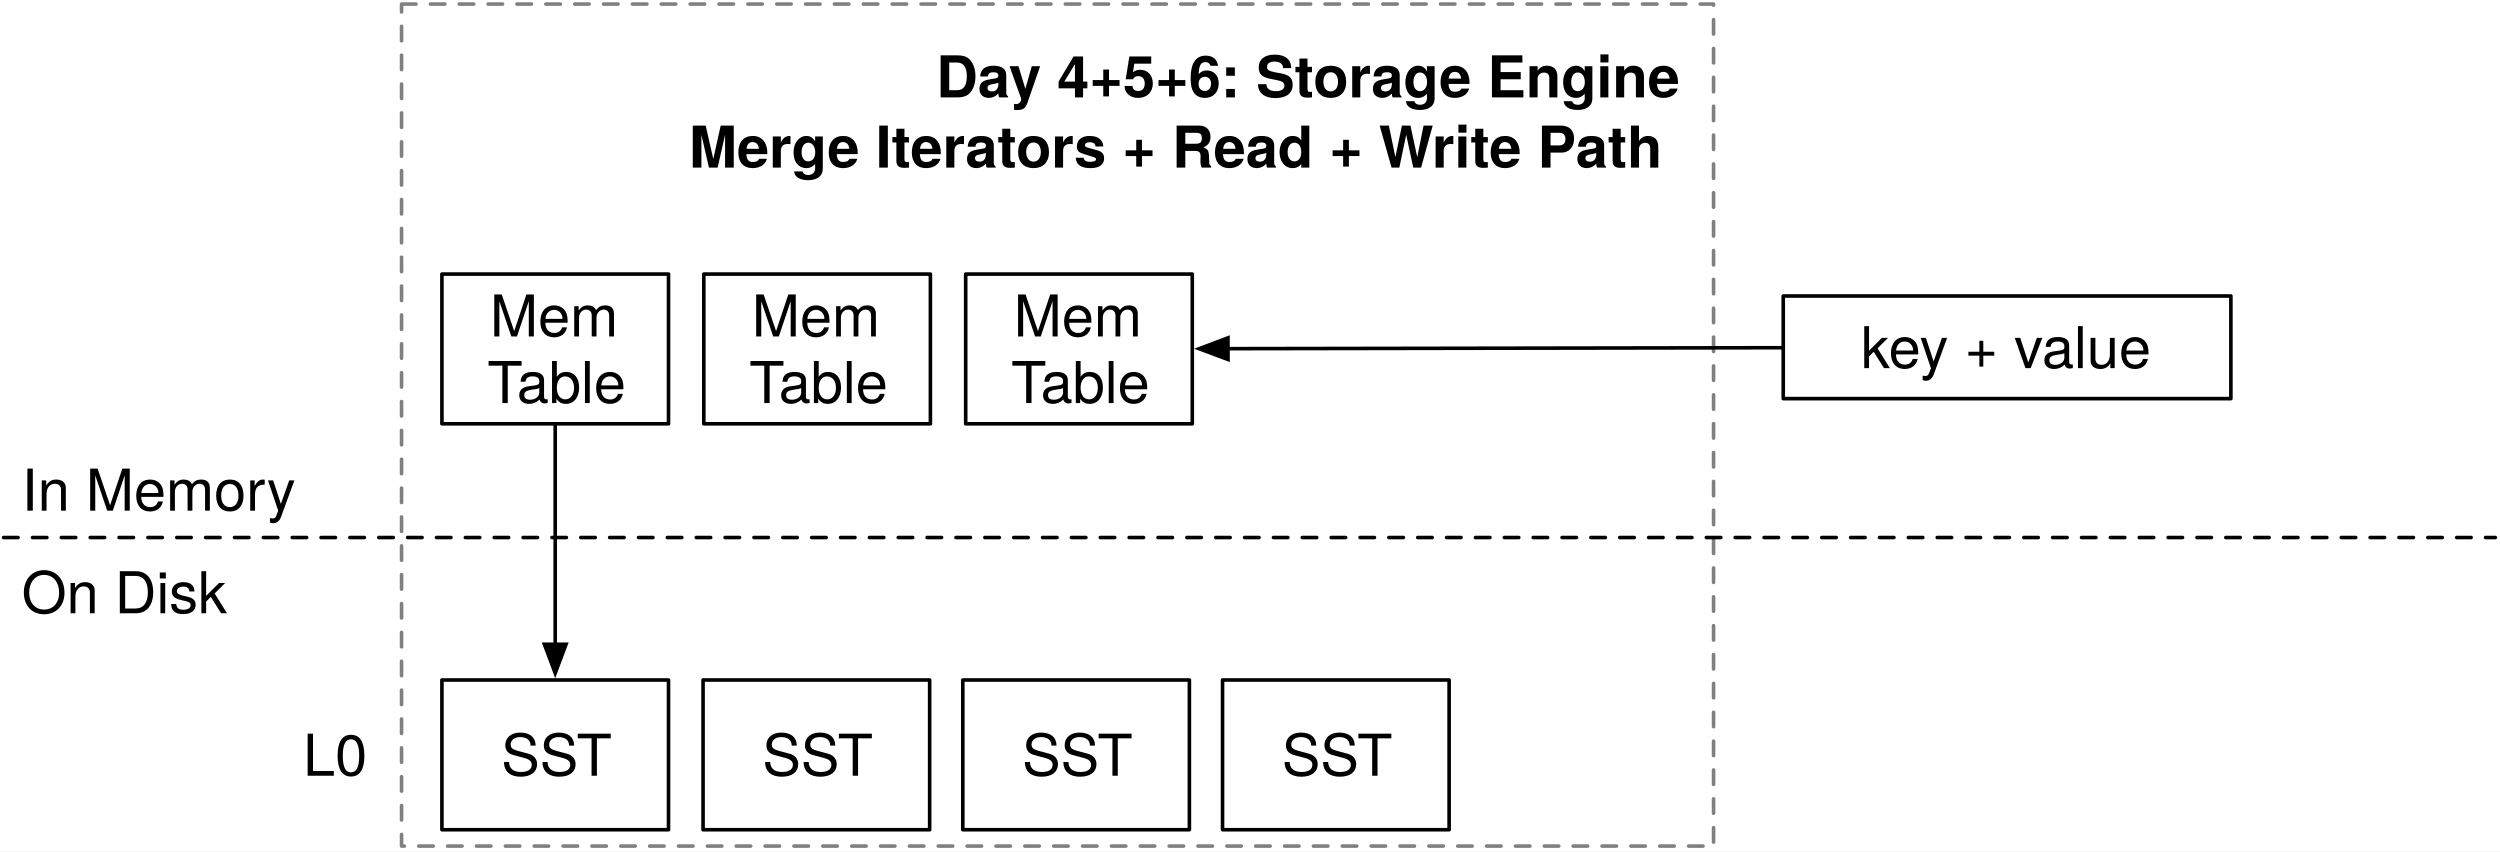
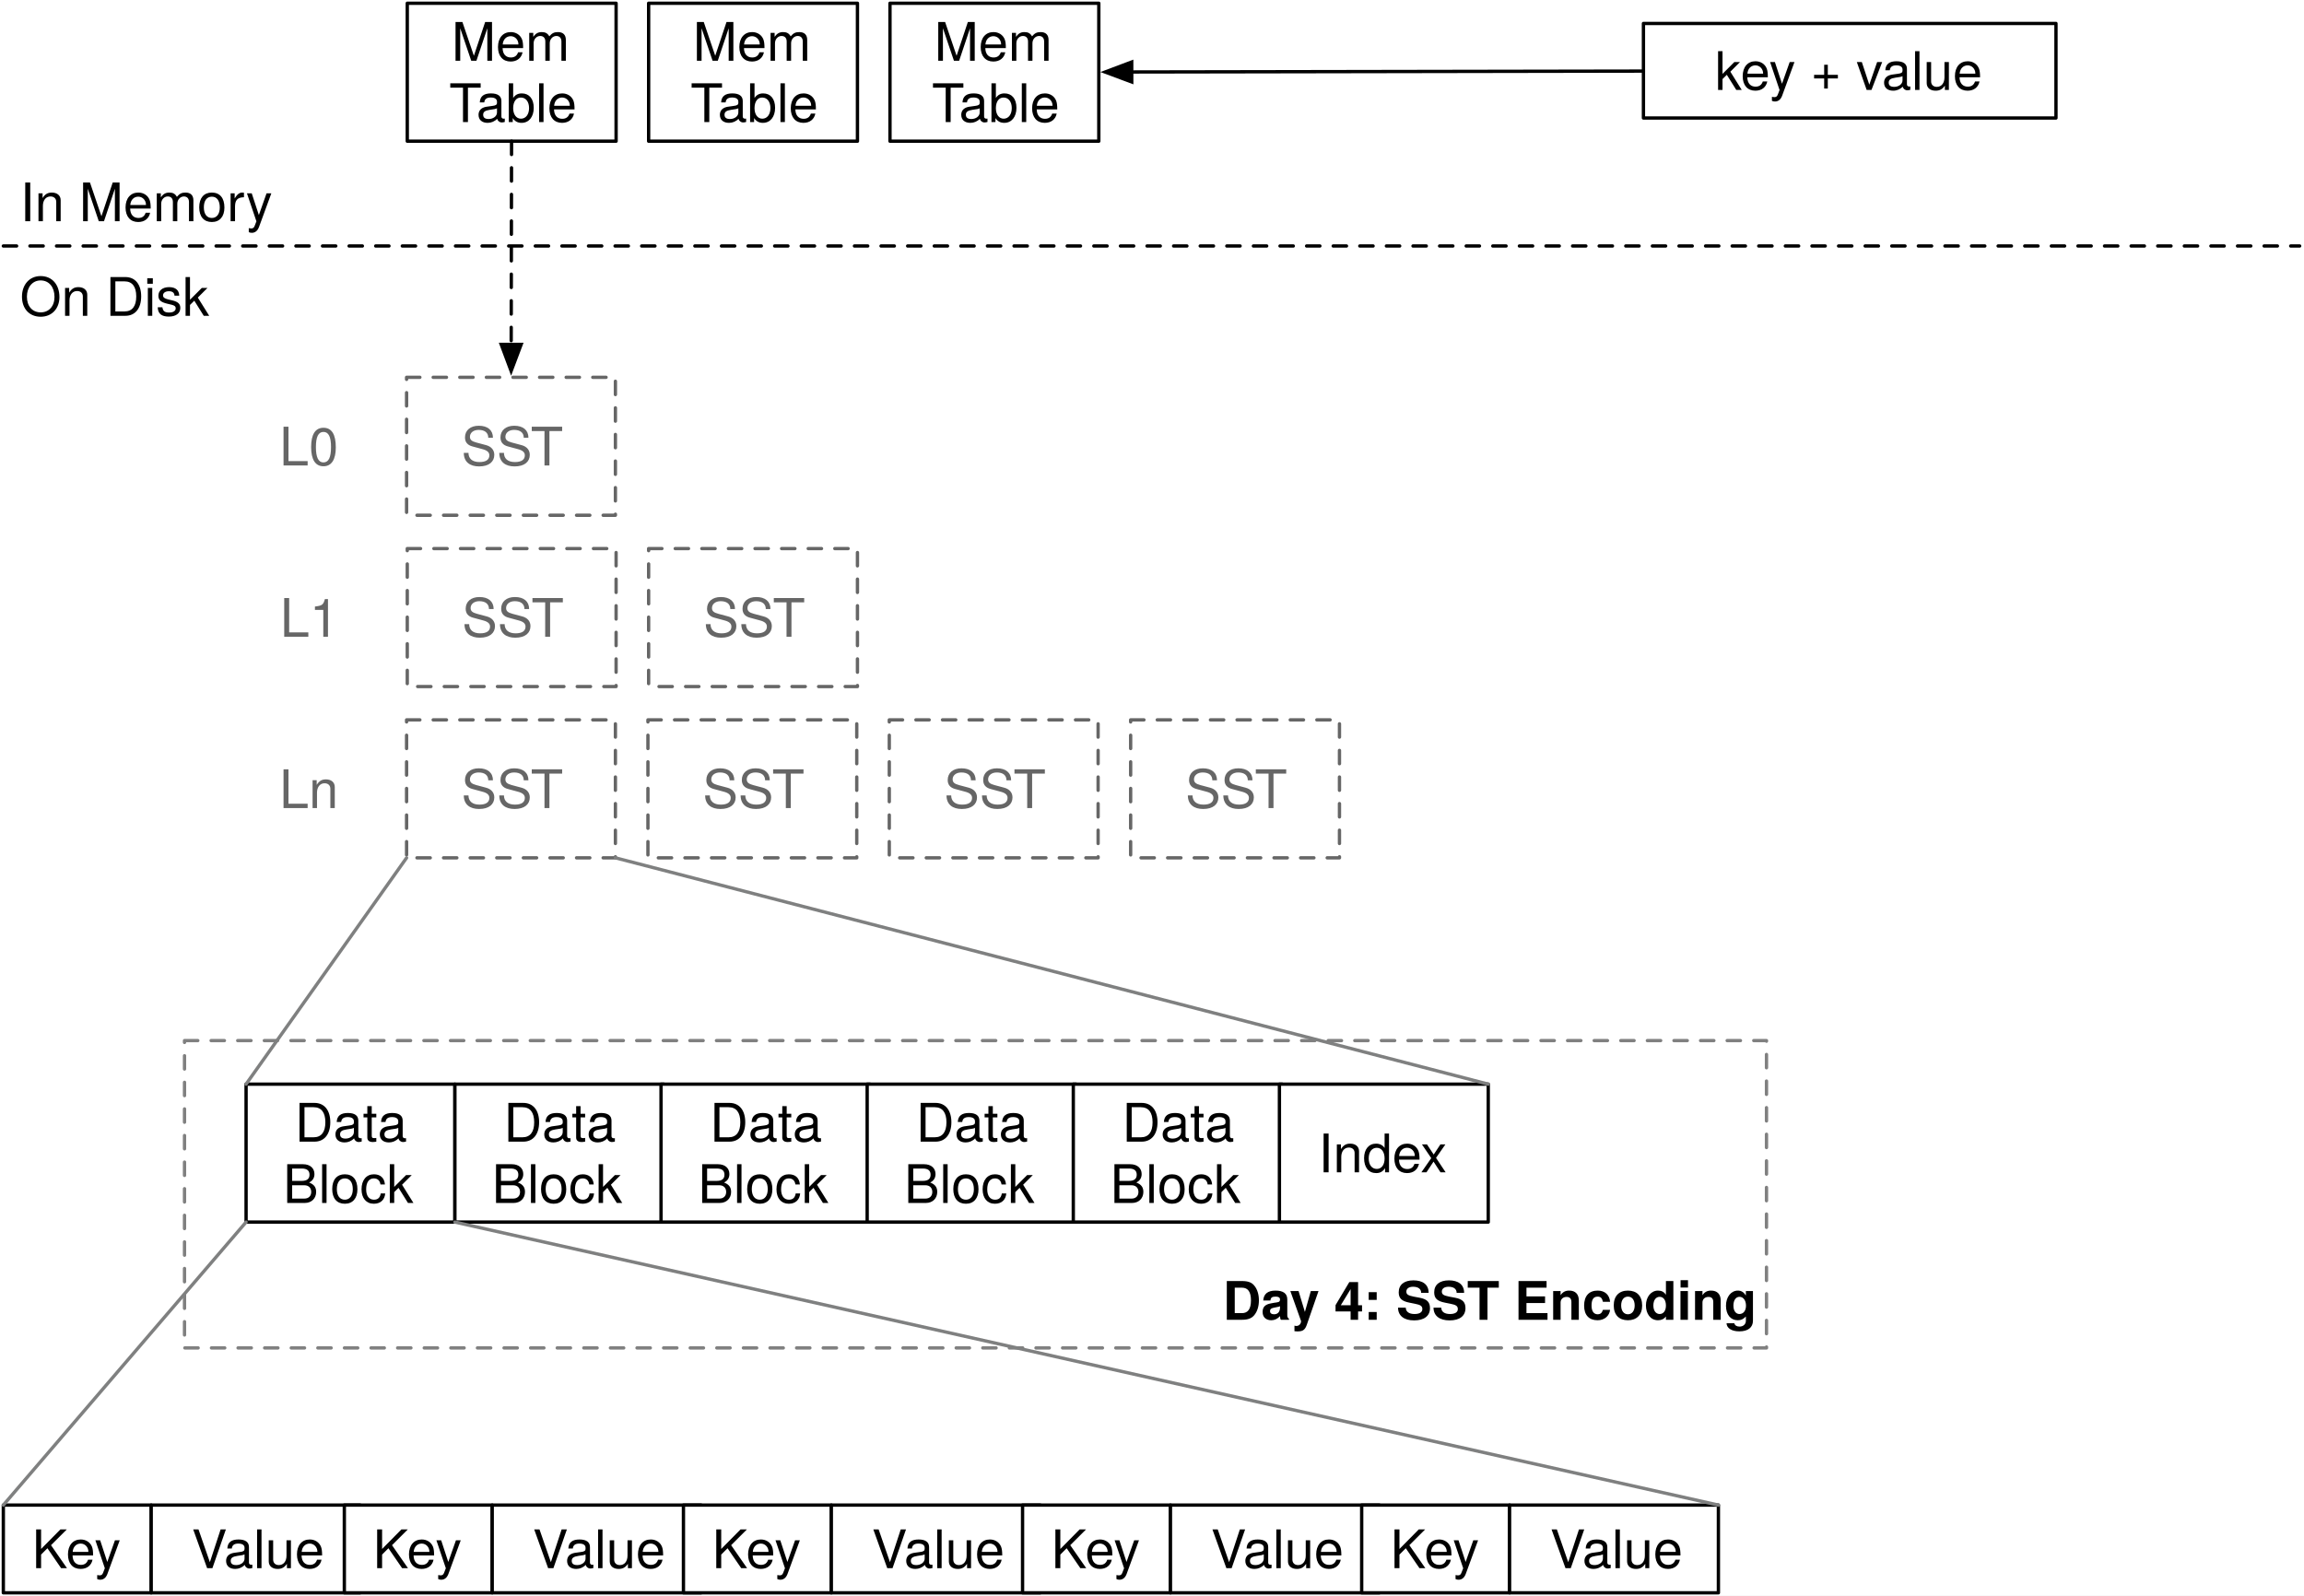
- <svg xmlns="http://www.w3.org/2000/svg" version="1.1" viewBox="6 170 693 236" width="693" height="236">
+ <svg xmlns="http://www.w3.org/2000/svg" version="1.1" viewBox="6 245 693 480" width="693" height="480">
  <defs>
    <marker orient="auto" overflow="visible" markerUnits="strokeWidth" id="FilledArrow_Marker" stroke-linejoin="miter" stroke-miterlimit="10" viewBox="-1 -4 10 8" markerWidth="10" markerHeight="8" color="black">
      <g>
        <path d="M 8 0 L 0 -3 L 0 3 Z" fill="currentColor" stroke="currentColor" stroke-width="1" />
      </g>
    </marker>
  </defs>
-   <g id="week1-04-overview" stroke="none" stroke-dasharray="none" fill="none" fill-opacity="1" stroke-opacity="1">
-     <rect fill="white" x="6" y="170" width="693" height="236" />
-     <g id="week1-04-overview_Layer_1">
-       <g id="Graphic_67">
-         <rect x="117.31" y="171.128" width="363.69" height="233.398" fill="white" />
-         <path d="M 117.31 171.128 L 481 171.128 L 481 404.526 L 117.31 404.526 Z" stroke="gray" stroke-linecap="round" stroke-linejoin="round" stroke-dasharray="4.0,4.0" stroke-width="1" />
+   <g id="week1-04-overview_1" stroke="none" fill-opacity="1" stroke-opacity="1" stroke-dasharray="none" fill="none">
+     <rect fill="white" x="6" y="245" width="693" height="480" />
+     <g id="week1-04-overview_1_Layer_1">
+       <g id="Graphic_52">
+         <rect x="61.5" y="558.034" width="475.826" height="92.448" fill="white" />
+         <path d="M 61.5 558.034 L 537.326 558.034 L 537.326 650.482 L 61.5 650.482 Z" stroke="gray" stroke-linecap="round" stroke-linejoin="round" stroke-dasharray="4.0,4.0" stroke-width="1" />
+       </g>
+       <g id="Graphic_51">
+         <text transform="translate(373.7658 626.0179)" fill="black">
+           <tspan font-family="Helvetica Neue" font-weight="bold" font-size="16" fill="black" x="0" y="16">Day 4: SST Encoding</tspan>
+         </text>
+       </g>
+       <g id="Graphic_47">
+         <rect x="128.292" y="358.5" width="62.81" height="41.5" fill="white" />
+         <path d="M 128.292 358.5 L 191.102 358.5 L 191.102 400 L 128.292 400 Z" stroke="#666" stroke-linecap="round" stroke-linejoin="round" stroke-dasharray="4.0,4.0" stroke-width="1" />
+         <text transform="translate(133.292 370.026)" fill="#666">
+           <tspan font-family="Helvetica Neue" font-size="16" fill="#666" x="11.445" y="15">SST</tspan>
+         </text>
      </g>
      <g id="Graphic_46">
-         <text transform="translate(90 370.026)" fill="black">
-           <tspan font-family="Helvetica Neue" font-size="16" fill="black" x="6394885e-19" y="15">L0</tspan>
+         <text transform="translate(90 370.026)" fill="#666">
+           <tspan font-family="Helvetica Neue" font-size="16" fill="#666" x="6394885e-19" y="15">L0</tspan>
+         </text>
+       </g>
+       <g id="Graphic_45">
+         <rect x="128.5" y="410.026" width="62.81" height="41.5" fill="white" />
+         <path d="M 128.5 410.026 L 191.31 410.026 L 191.31 451.526 L 128.5 451.526 Z" stroke="#666" stroke-linecap="round" stroke-linejoin="round" stroke-dasharray="4.0,4.0" stroke-width="1" />
+         <text transform="translate(133.5 421.552)" fill="#666">
+           <tspan font-family="Helvetica Neue" font-size="16" fill="#666" x="11.445" y="15">SST</tspan>
+         </text>
+       </g>
+       <g id="Graphic_44">
+         <rect x="201.095" y="410.026" width="62.81" height="41.5" fill="white" />
+         <path d="M 201.095 410.026 L 263.905 410.026 L 263.905 451.526 L 201.095 451.526 Z" stroke="#666" stroke-linecap="round" stroke-linejoin="round" stroke-dasharray="4.0,4.0" stroke-width="1" />
+         <text transform="translate(206.0948 421.552)" fill="#666">
+           <tspan font-family="Helvetica Neue" font-size="16" fill="#666" x="11.445" y="15">SST</tspan>
+         </text>
+       </g>
+       <g id="Graphic_43">
+         <text transform="translate(90.208 421.552)" fill="#666">
+           <tspan font-family="Helvetica Neue" font-size="16" fill="#666" x="6394885e-19" y="15">L1</tspan>
+         </text>
+       </g>
+       <g id="Graphic_42">
+         <rect x="200.887" y="461.552" width="62.81" height="41.5" fill="white" />
+         <path d="M 200.887 461.552 L 263.697 461.552 L 263.697 503.052 L 200.887 503.052 Z" stroke="#666" stroke-linecap="round" stroke-linejoin="round" stroke-dasharray="4.0,4.0" stroke-width="1" />
+         <text transform="translate(205.8868 473.078)" fill="#666">
+           <tspan font-family="Helvetica Neue" font-size="16" fill="#666" x="11.445" y="15">SST</tspan>
+         </text>
+       </g>
+       <g id="Graphic_41">
+         <rect x="273.482" y="461.552" width="62.81" height="41.5" fill="white" />
+         <path d="M 273.482 461.552 L 336.292 461.552 L 336.292 503.052 L 273.482 503.052 Z" stroke="#666" stroke-linecap="round" stroke-linejoin="round" stroke-dasharray="4.0,4.0" stroke-width="1" />
+         <text transform="translate(278.4817 473.078)" fill="#666">
+           <tspan font-family="Helvetica Neue" font-size="16" fill="#666" x="11.445" y="15">SST</tspan>
+         </text>
+       </g>
+       <g id="Graphic_40">
+         <text transform="translate(90 473.078)" fill="#666">
+           <tspan font-family="Helvetica Neue" font-size="16" fill="#666" x="6394885e-19" y="15">Ln</tspan>
        </text>
      </g>
      <g id="Graphic_39">
-         <rect x="128.5" y="358.5" width="62.81" height="41.5" fill="white" />
-         <rect x="128.5" y="358.5" width="62.81" height="41.5" stroke="black" stroke-linecap="round" stroke-linejoin="round" stroke-width="1" />
-         <text transform="translate(133.5 370.026)" fill="black">
-           <tspan font-family="Helvetica Neue" font-size="16" fill="black" x="11.445" y="15">SST</tspan>
+         <rect x="128.292" y="461.552" width="62.81" height="41.5" fill="white" />
+         <path d="M 128.292 461.552 L 191.102 461.552 L 191.102 503.052 L 128.292 503.052 Z" stroke="#666" stroke-linecap="round" stroke-linejoin="round" stroke-dasharray="4.0,4.0" stroke-width="1" />
+         <text transform="translate(133.292 473.078)" fill="#666">
+           <tspan font-family="Helvetica Neue" font-size="16" fill="#666" x="11.445" y="15">SST</tspan>
+         </text>
+       </g>
+       <g id="Graphic_38">
+         <rect x="346.077" y="461.552" width="62.81" height="41.5" fill="white" />
+         <path d="M 346.077 461.552 L 408.887 461.552 L 408.887 503.052 L 346.077 503.052 Z" stroke="#666" stroke-linecap="round" stroke-linejoin="round" stroke-dasharray="4.0,4.0" stroke-width="1" />
+         <text transform="translate(351.0765 473.078)" fill="#666">
+           <tspan font-family="Helvetica Neue" font-size="16" fill="#666" x="11.445" y="15">SST</tspan>
        </text>
      </g>
      <g id="Line_37">
        <line x1="7" y1="319" x2="697.696" y2="319" stroke="black" stroke-linecap="round" stroke-linejoin="round" stroke-dasharray="4.0,4.0" stroke-width="1" />
      </g>
      <g id="Graphic_36">
        <text transform="translate(12 325)" fill="black">
          <tspan font-family="Helvetica Neue" font-size="16" fill="black" x="0" y="15">On Disk</tspan>
        </text>
      </g>
      <g id="Graphic_35">
        <text transform="translate(12 296.552)" fill="black">
          <tspan font-family="Helvetica Neue" font-size="16" fill="black" x="0" y="15">In Memory</tspan>
        </text>
      </g>
      <g id="Graphic_34">
        <rect x="128.5" y="245.974" width="62.81" height="41.5" fill="white" />
        <rect x="128.5" y="245.974" width="62.81" height="41.5" stroke="black" stroke-linecap="round" stroke-linejoin="round" stroke-width="1" />
        <text transform="translate(133.5 248.276)" fill="black">
          <tspan font-family="Helvetica Neue" font-size="16" fill="black" x="8.317" y="15">Mem </tspan>
          <tspan font-family="Helvetica Neue" font-size="16" fill="black" x="7.589" y="33.448">Table</tspan>
        </text>
      </g>
      <g id="Graphic_33">
        <rect x="201.095" y="245.974" width="62.81" height="41.5" fill="white" />
        <rect x="201.095" y="245.974" width="62.81" height="41.5" stroke="black" stroke-linecap="round" stroke-linejoin="round" stroke-width="1" />
        <text transform="translate(206.0948 248.276)" fill="black">
          <tspan font-family="Helvetica Neue" font-size="16" fill="black" x="8.317" y="15">Mem </tspan>
          <tspan font-family="Helvetica Neue" font-size="16" fill="black" x="7.589" y="33.448">Table</tspan>
        </text>
      </g>
      <g id="Graphic_32">
        <rect x="273.69" y="245.974" width="62.81" height="41.5" fill="white" />
        <rect x="273.69" y="245.974" width="62.81" height="41.5" stroke="black" stroke-linecap="round" stroke-linejoin="round" stroke-width="1" />
        <text transform="translate(278.6897 248.276)" fill="black">
          <tspan font-family="Helvetica Neue" font-size="16" fill="black" x="8.317" y="15">Mem </tspan>
          <tspan font-family="Helvetica Neue" font-size="16" fill="black" x="7.589" y="33.448">Table</tspan>
        </text>
      </g>
      <g id="Graphic_30">
        <rect x="500.317" y="252.052" width="124.083" height="28.448" fill="white" />
        <rect x="500.317" y="252.052" width="124.083" height="28.448" stroke="black" stroke-linecap="round" stroke-linejoin="round" stroke-width="1" />
        <text transform="translate(505.3173 257.052)" fill="black">
          <tspan font-family="Helvetica Neue" font-size="16" fill="black" x="16.53" y="15">key + value</tspan>
        </text>
      </g>
      <g id="Line_28">
-         <line x1="159.905" y1="287.474" x2="159.905" y2="348.6" marker-end="url(#FilledArrow_Marker)" stroke="black" stroke-linecap="round" stroke-linejoin="round" stroke-width="1" />
+         <line x1="159.867" y1="287.474" x2="159.754" y2="348.6" marker-end="url(#FilledArrow_Marker)" stroke="black" stroke-linecap="round" stroke-linejoin="round" stroke-dasharray="4.0,4.0" stroke-width="1" />
      </g>
      <g id="Line_27">
        <line x1="500.317" y1="266.384" x2="346.4" y2="266.652" marker-end="url(#FilledArrow_Marker)" stroke="black" stroke-linecap="round" stroke-linejoin="round" stroke-width="1" />
      </g>
-       <g id="Graphic_68">
-         <text transform="translate(196.976 181)" fill="black">
-           <tspan font-family="Helvetica Neue" font-weight="bold" font-size="16" fill="black" x="68.528" y="16">Day 4+5+6: Storage Engine</tspan>
-           <tspan font-family="Helvetica Neue" font-weight="bold" font-size="16" fill="black" x="17053026e-20" y="35.464">Merge Iterators + Read + Write Path</tspan>
-         </text>
-       </g>
-       <g id="Graphic_69">
-         <rect x="200.887" y="358.5" width="62.81" height="41.5" fill="white" />
-         <rect x="200.887" y="358.5" width="62.81" height="41.5" stroke="black" stroke-linecap="round" stroke-linejoin="round" stroke-width="1" />
-         <text transform="translate(205.8868 370.026)" fill="black">
-           <tspan font-family="Helvetica Neue" font-size="16" fill="black" x="11.445" y="15">SST</tspan>
-         </text>
-       </g>
-       <g id="Graphic_70">
-         <rect x="272.887" y="358.5" width="62.81" height="41.5" fill="white" />
-         <rect x="272.887" y="358.5" width="62.81" height="41.5" stroke="black" stroke-linecap="round" stroke-linejoin="round" stroke-width="1" />
-         <text transform="translate(277.8868 370.026)" fill="black">
-           <tspan font-family="Helvetica Neue" font-size="16" fill="black" x="11.445" y="15">SST</tspan>
-         </text>
-       </g>
-       <g id="Graphic_71">
-         <rect x="344.887" y="358.5" width="62.81" height="41.5" fill="white" />
-         <rect x="344.887" y="358.5" width="62.81" height="41.5" stroke="black" stroke-linecap="round" stroke-linejoin="round" stroke-width="1" />
-         <text transform="translate(349.8868 370.026)" fill="black">
-           <tspan font-family="Helvetica Neue" font-size="16" fill="black" x="11.445" y="15">SST</tspan>
-         </text>
+       <g id="Graphic_21">
+         <rect x="80.016" y="571.13" width="62.81" height="41.5" fill="white" />
+         <rect x="80.016" y="571.13" width="62.81" height="41.5" stroke="black" stroke-linecap="round" stroke-linejoin="round" stroke-width="1" />
+         <text transform="translate(85.01552 573.432)" fill="black">
+           <tspan font-family="Helvetica Neue" font-size="16" fill="black" x="9.661" y="15">Data </tspan>
+           <tspan font-family="Helvetica Neue" font-size="16" fill="black" x="6.109" y="33.448">Block</tspan>
+         </text>
+       </g>
+       <g id="Graphic_20">
+         <rect x="142.826" y="571.13" width="62.81" height="41.5" fill="white" />
+         <rect x="142.826" y="571.13" width="62.81" height="41.5" stroke="black" stroke-linecap="round" stroke-linejoin="round" stroke-width="1" />
+         <text transform="translate(147.8258 573.432)" fill="black">
+           <tspan font-family="Helvetica Neue" font-size="16" fill="black" x="9.661" y="15">Data </tspan>
+           <tspan font-family="Helvetica Neue" font-size="16" fill="black" x="6.109" y="33.448">Block</tspan>
+         </text>
+       </g>
+       <g id="Graphic_19">
+         <rect x="204.826" y="571.13" width="62.81" height="41.5" fill="white" />
+         <rect x="204.826" y="571.13" width="62.81" height="41.5" stroke="black" stroke-linecap="round" stroke-linejoin="round" stroke-width="1" />
+         <text transform="translate(209.8258 573.432)" fill="black">
+           <tspan font-family="Helvetica Neue" font-size="16" fill="black" x="9.661" y="15">Data </tspan>
+           <tspan font-family="Helvetica Neue" font-size="16" fill="black" x="6.109" y="33.448">Block</tspan>
+         </text>
+       </g>
+       <g id="Graphic_18">
+         <rect x="266.826" y="571.13" width="62.81" height="41.5" fill="white" />
+         <rect x="266.826" y="571.13" width="62.81" height="41.5" stroke="black" stroke-linecap="round" stroke-linejoin="round" stroke-width="1" />
+         <text transform="translate(271.8258 573.432)" fill="black">
+           <tspan font-family="Helvetica Neue" font-size="16" fill="black" x="9.661" y="15">Data </tspan>
+           <tspan font-family="Helvetica Neue" font-size="16" fill="black" x="6.109" y="33.448">Block</tspan>
+         </text>
+       </g>
+       <g id="Graphic_17">
+         <rect x="328.826" y="571.13" width="62.81" height="41.5" fill="white" />
+         <rect x="328.826" y="571.13" width="62.81" height="41.5" stroke="black" stroke-linecap="round" stroke-linejoin="round" stroke-width="1" />
+         <text transform="translate(333.8258 573.432)" fill="black">
+           <tspan font-family="Helvetica Neue" font-size="16" fill="black" x="9.661" y="15">Data </tspan>
+           <tspan font-family="Helvetica Neue" font-size="16" fill="black" x="6.109" y="33.448">Block</tspan>
+         </text>
+       </g>
+       <g id="Graphic_16">
+         <rect x="390.826" y="571.13" width="62.81" height="41.5" fill="white" />
+         <rect x="390.826" y="571.13" width="62.81" height="41.5" stroke="black" stroke-linecap="round" stroke-linejoin="round" stroke-width="1" />
+         <text transform="translate(395.8258 582.656)" fill="black">
+           <tspan font-family="Helvetica Neue" font-size="16" fill="black" x="6.701" y="15">Index</tspan>
+         </text>
+       </g>
+       <g id="Line_15">
+         <line x1="128.292" y1="503.052" x2="80.016" y2="571.13" stroke="#7f8080" stroke-linecap="round" stroke-linejoin="round" stroke-width="1" />
+       </g>
+       <g id="Line_14">
+         <line x1="191.102" y1="503.052" x2="453.636" y2="571.13" stroke="#7f8080" stroke-linecap="round" stroke-linejoin="round" stroke-width="1" />
+       </g>
+       <g id="Graphic_13">
+         <rect x="7" y="697.76" width="44.484" height="26.392" fill="white" />
+         <rect x="7" y="697.76" width="44.484" height="26.392" stroke="black" stroke-linecap="round" stroke-linejoin="round" stroke-width="1" />
+         <text transform="translate(12 701.732)" fill="black">
+           <tspan font-family="Helvetica Neue" font-size="16" fill="black" x="3.61" y="15">Key</tspan>
+         </text>
+       </g>
+       <g id="Graphic_12">
+         <rect x="51.484" y="697.76" width="62.81" height="26.392" fill="white" />
+         <rect x="51.484" y="697.76" width="62.81" height="26.392" stroke="black" stroke-linecap="round" stroke-linejoin="round" stroke-width="1" />
+         <text transform="translate(56.48448 701.732)" fill="black">
+           <tspan font-family="Helvetica Neue" font-size="16" fill="black" x="7.141" y="15">Value</tspan>
+         </text>
+       </g>
+       <g id="Graphic_11">
+         <rect x="109.568" y="697.76" width="44.484" height="26.392" fill="white" />
+         <rect x="109.568" y="697.76" width="44.484" height="26.392" stroke="black" stroke-linecap="round" stroke-linejoin="round" stroke-width="1" />
+         <text transform="translate(114.5681 701.732)" fill="black">
+           <tspan font-family="Helvetica Neue" font-size="16" fill="black" x="3.61" y="15">Key</tspan>
+         </text>
+       </g>
+       <g id="Graphic_10">
+         <rect x="154.053" y="697.76" width="62.81" height="26.392" fill="white" />
+         <rect x="154.053" y="697.76" width="62.81" height="26.392" stroke="black" stroke-linecap="round" stroke-linejoin="round" stroke-width="1" />
+         <text transform="translate(159.0526 701.732)" fill="black">
+           <tspan font-family="Helvetica Neue" font-size="16" fill="black" x="7.141" y="15">Value</tspan>
+         </text>
+       </g>
+       <g id="Graphic_9">
+         <rect x="211.568" y="697.76" width="44.484" height="26.392" fill="white" />
+         <rect x="211.568" y="697.76" width="44.484" height="26.392" stroke="black" stroke-linecap="round" stroke-linejoin="round" stroke-width="1" />
+         <text transform="translate(216.5681 701.732)" fill="black">
+           <tspan font-family="Helvetica Neue" font-size="16" fill="black" x="3.61" y="15">Key</tspan>
+         </text>
+       </g>
+       <g id="Graphic_8">
+         <rect x="256.053" y="697.76" width="62.81" height="26.392" fill="white" />
+         <rect x="256.053" y="697.76" width="62.81" height="26.392" stroke="black" stroke-linecap="round" stroke-linejoin="round" stroke-width="1" />
+         <text transform="translate(261.0526 701.732)" fill="black">
+           <tspan font-family="Helvetica Neue" font-size="16" fill="black" x="7.141" y="15">Value</tspan>
+         </text>
+       </g>
+       <g id="Graphic_7">
+         <rect x="313.568" y="697.76" width="44.484" height="26.392" fill="white" />
+         <rect x="313.568" y="697.76" width="44.484" height="26.392" stroke="black" stroke-linecap="round" stroke-linejoin="round" stroke-width="1" />
+         <text transform="translate(318.5681 701.732)" fill="black">
+           <tspan font-family="Helvetica Neue" font-size="16" fill="black" x="3.61" y="15">Key</tspan>
+         </text>
+       </g>
+       <g id="Graphic_6">
+         <rect x="358.053" y="697.76" width="62.81" height="26.392" fill="white" />
+         <rect x="358.053" y="697.76" width="62.81" height="26.392" stroke="black" stroke-linecap="round" stroke-linejoin="round" stroke-width="1" />
+         <text transform="translate(363.0526 701.732)" fill="black">
+           <tspan font-family="Helvetica Neue" font-size="16" fill="black" x="7.141" y="15">Value</tspan>
+         </text>
+       </g>
+       <g id="Graphic_5">
+         <rect x="415.568" y="697.76" width="44.484" height="26.392" fill="white" />
+         <rect x="415.568" y="697.76" width="44.484" height="26.392" stroke="black" stroke-linecap="round" stroke-linejoin="round" stroke-width="1" />
+         <text transform="translate(420.5681 701.732)" fill="black">
+           <tspan font-family="Helvetica Neue" font-size="16" fill="black" x="3.61" y="15">Key</tspan>
+         </text>
+       </g>
+       <g id="Graphic_4">
+         <rect x="460.053" y="697.76" width="62.81" height="26.392" fill="white" />
+         <rect x="460.053" y="697.76" width="62.81" height="26.392" stroke="black" stroke-linecap="round" stroke-linejoin="round" stroke-width="1" />
+         <text transform="translate(465.0526 701.732)" fill="black">
+           <tspan font-family="Helvetica Neue" font-size="16" fill="black" x="7.141" y="15">Value</tspan>
+         </text>
+       </g>
+       <g id="Line_3">
+         <line x1="80.016" y1="612.63" x2="7" y2="697.76" stroke="#7f8080" stroke-linecap="round" stroke-linejoin="round" stroke-width="1" />
+       </g>
+       <g id="Line_2">
+         <line x1="142.826" y1="612.63" x2="522.863" y2="697.76" stroke="#7f8080" stroke-linecap="round" stroke-linejoin="round" stroke-width="1" />
      </g>
    </g>
  </g>
</svg>
